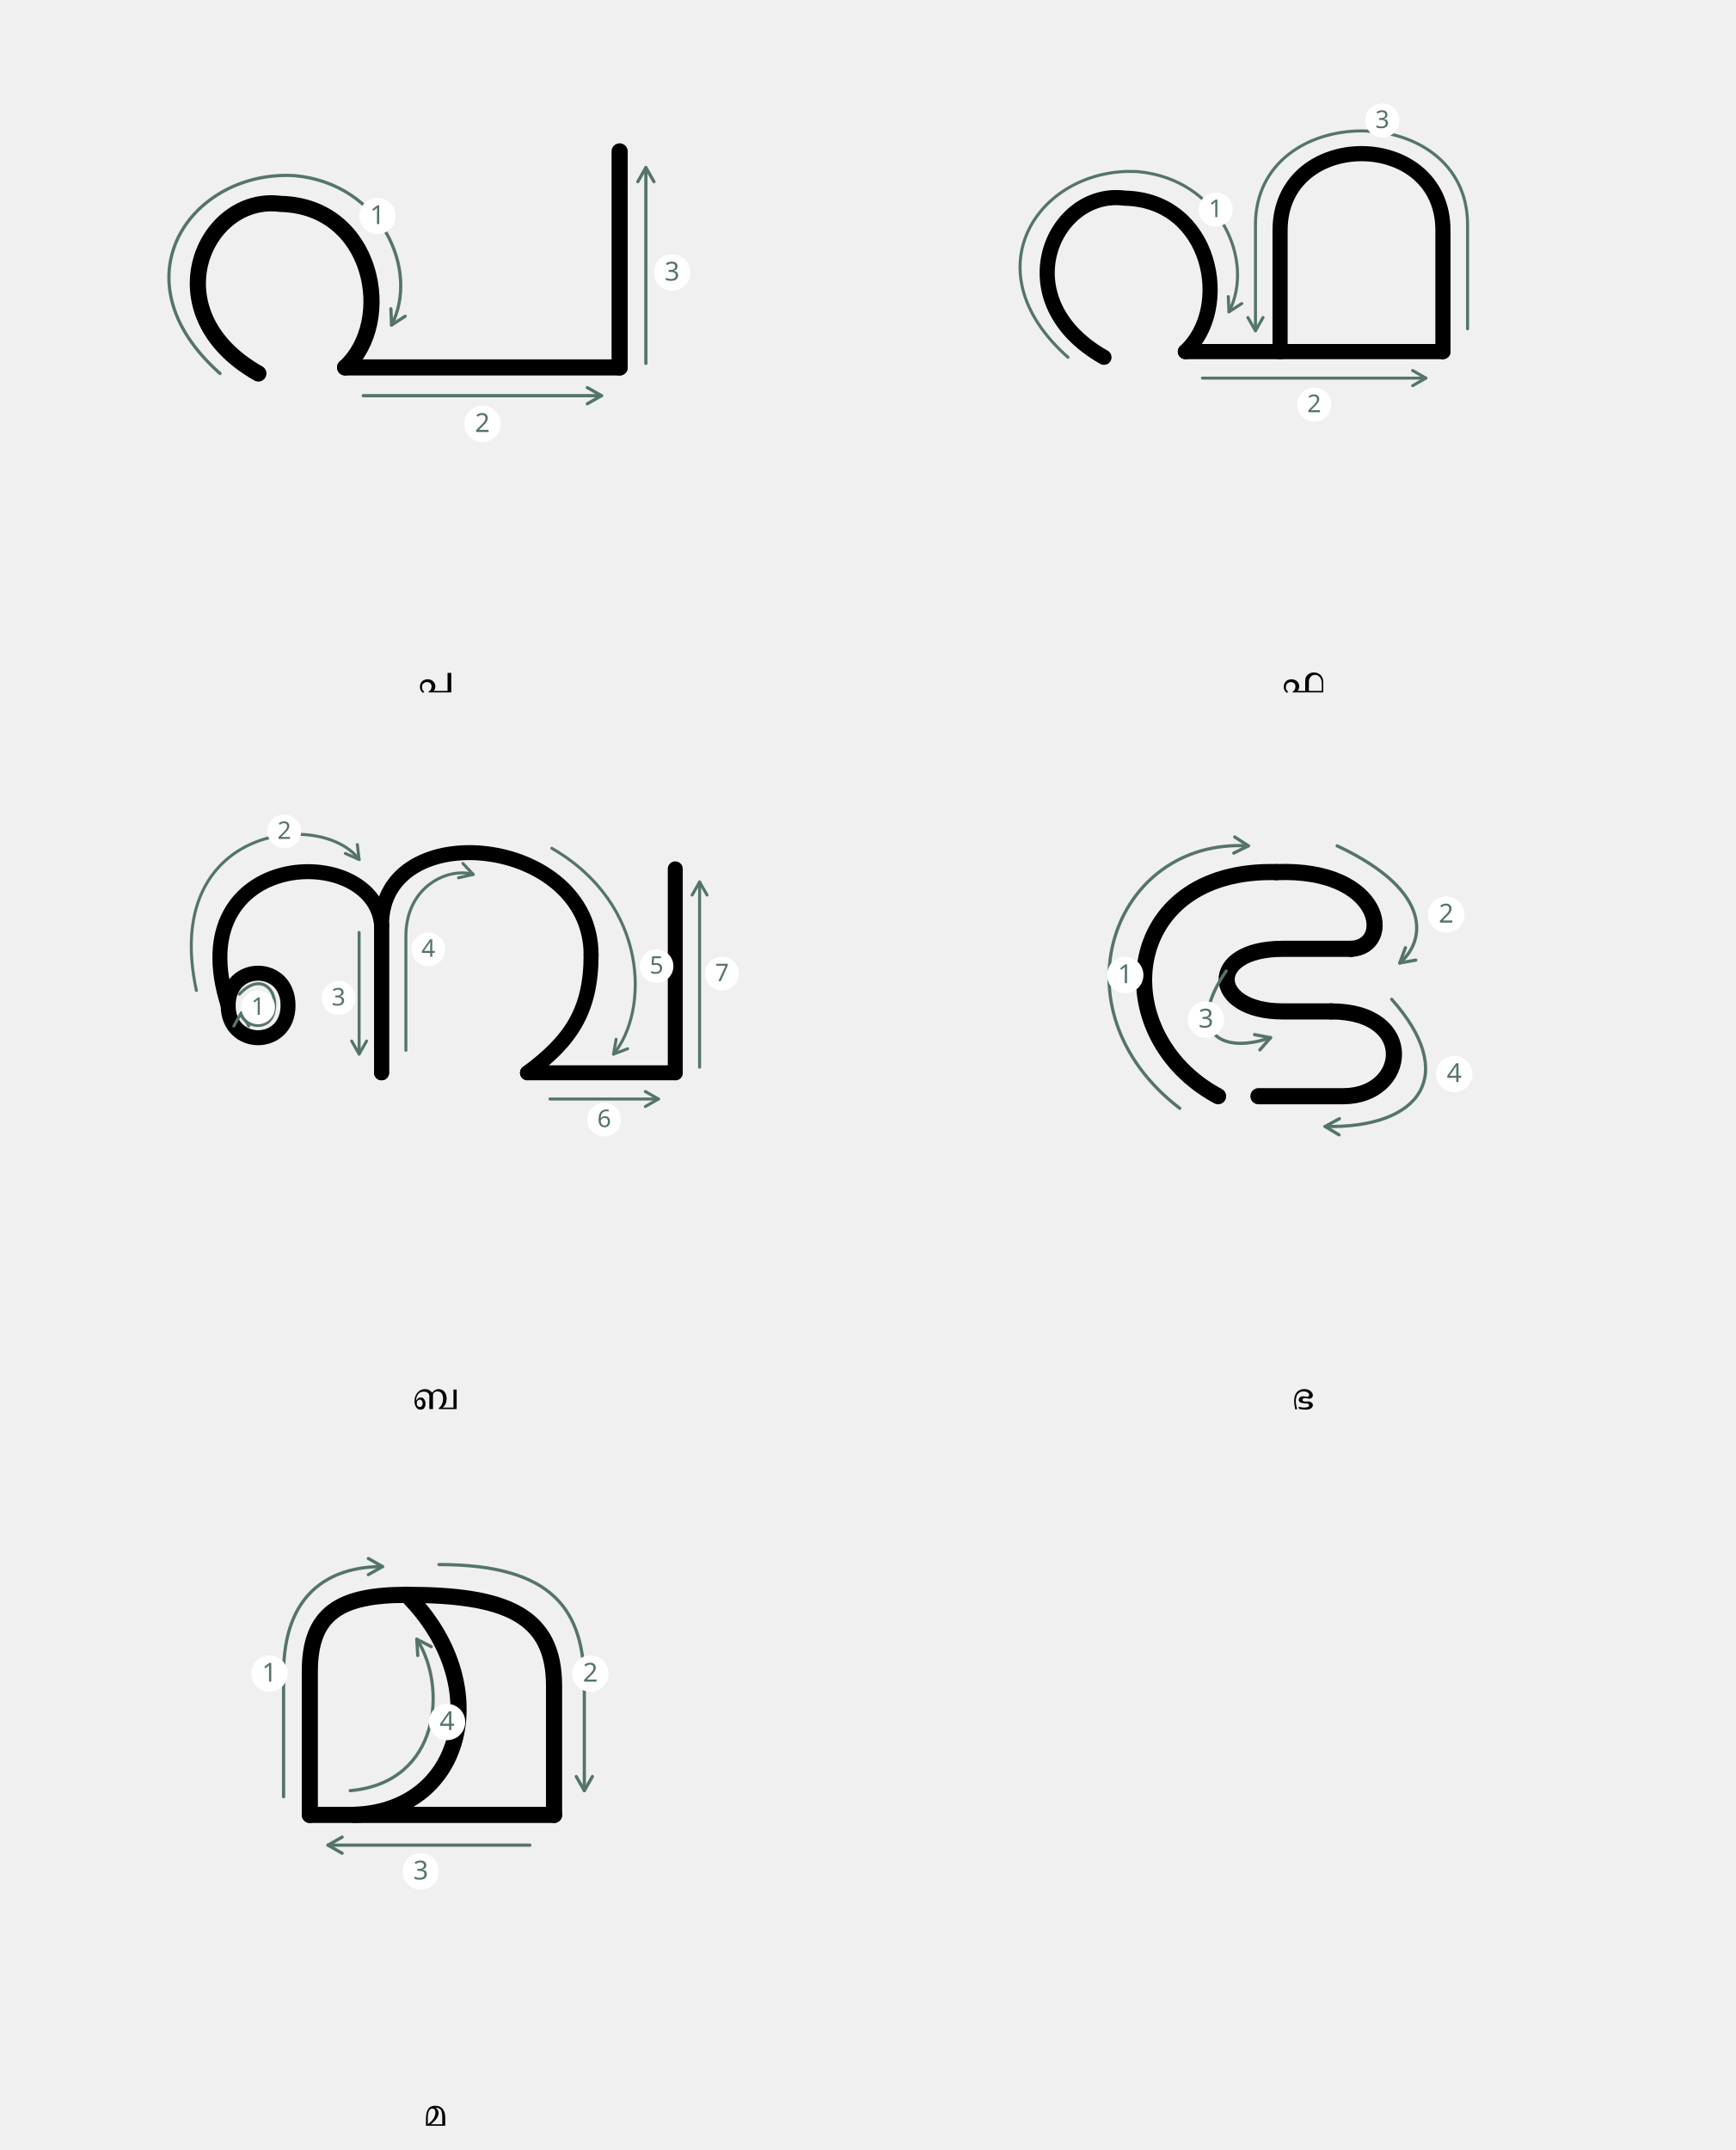
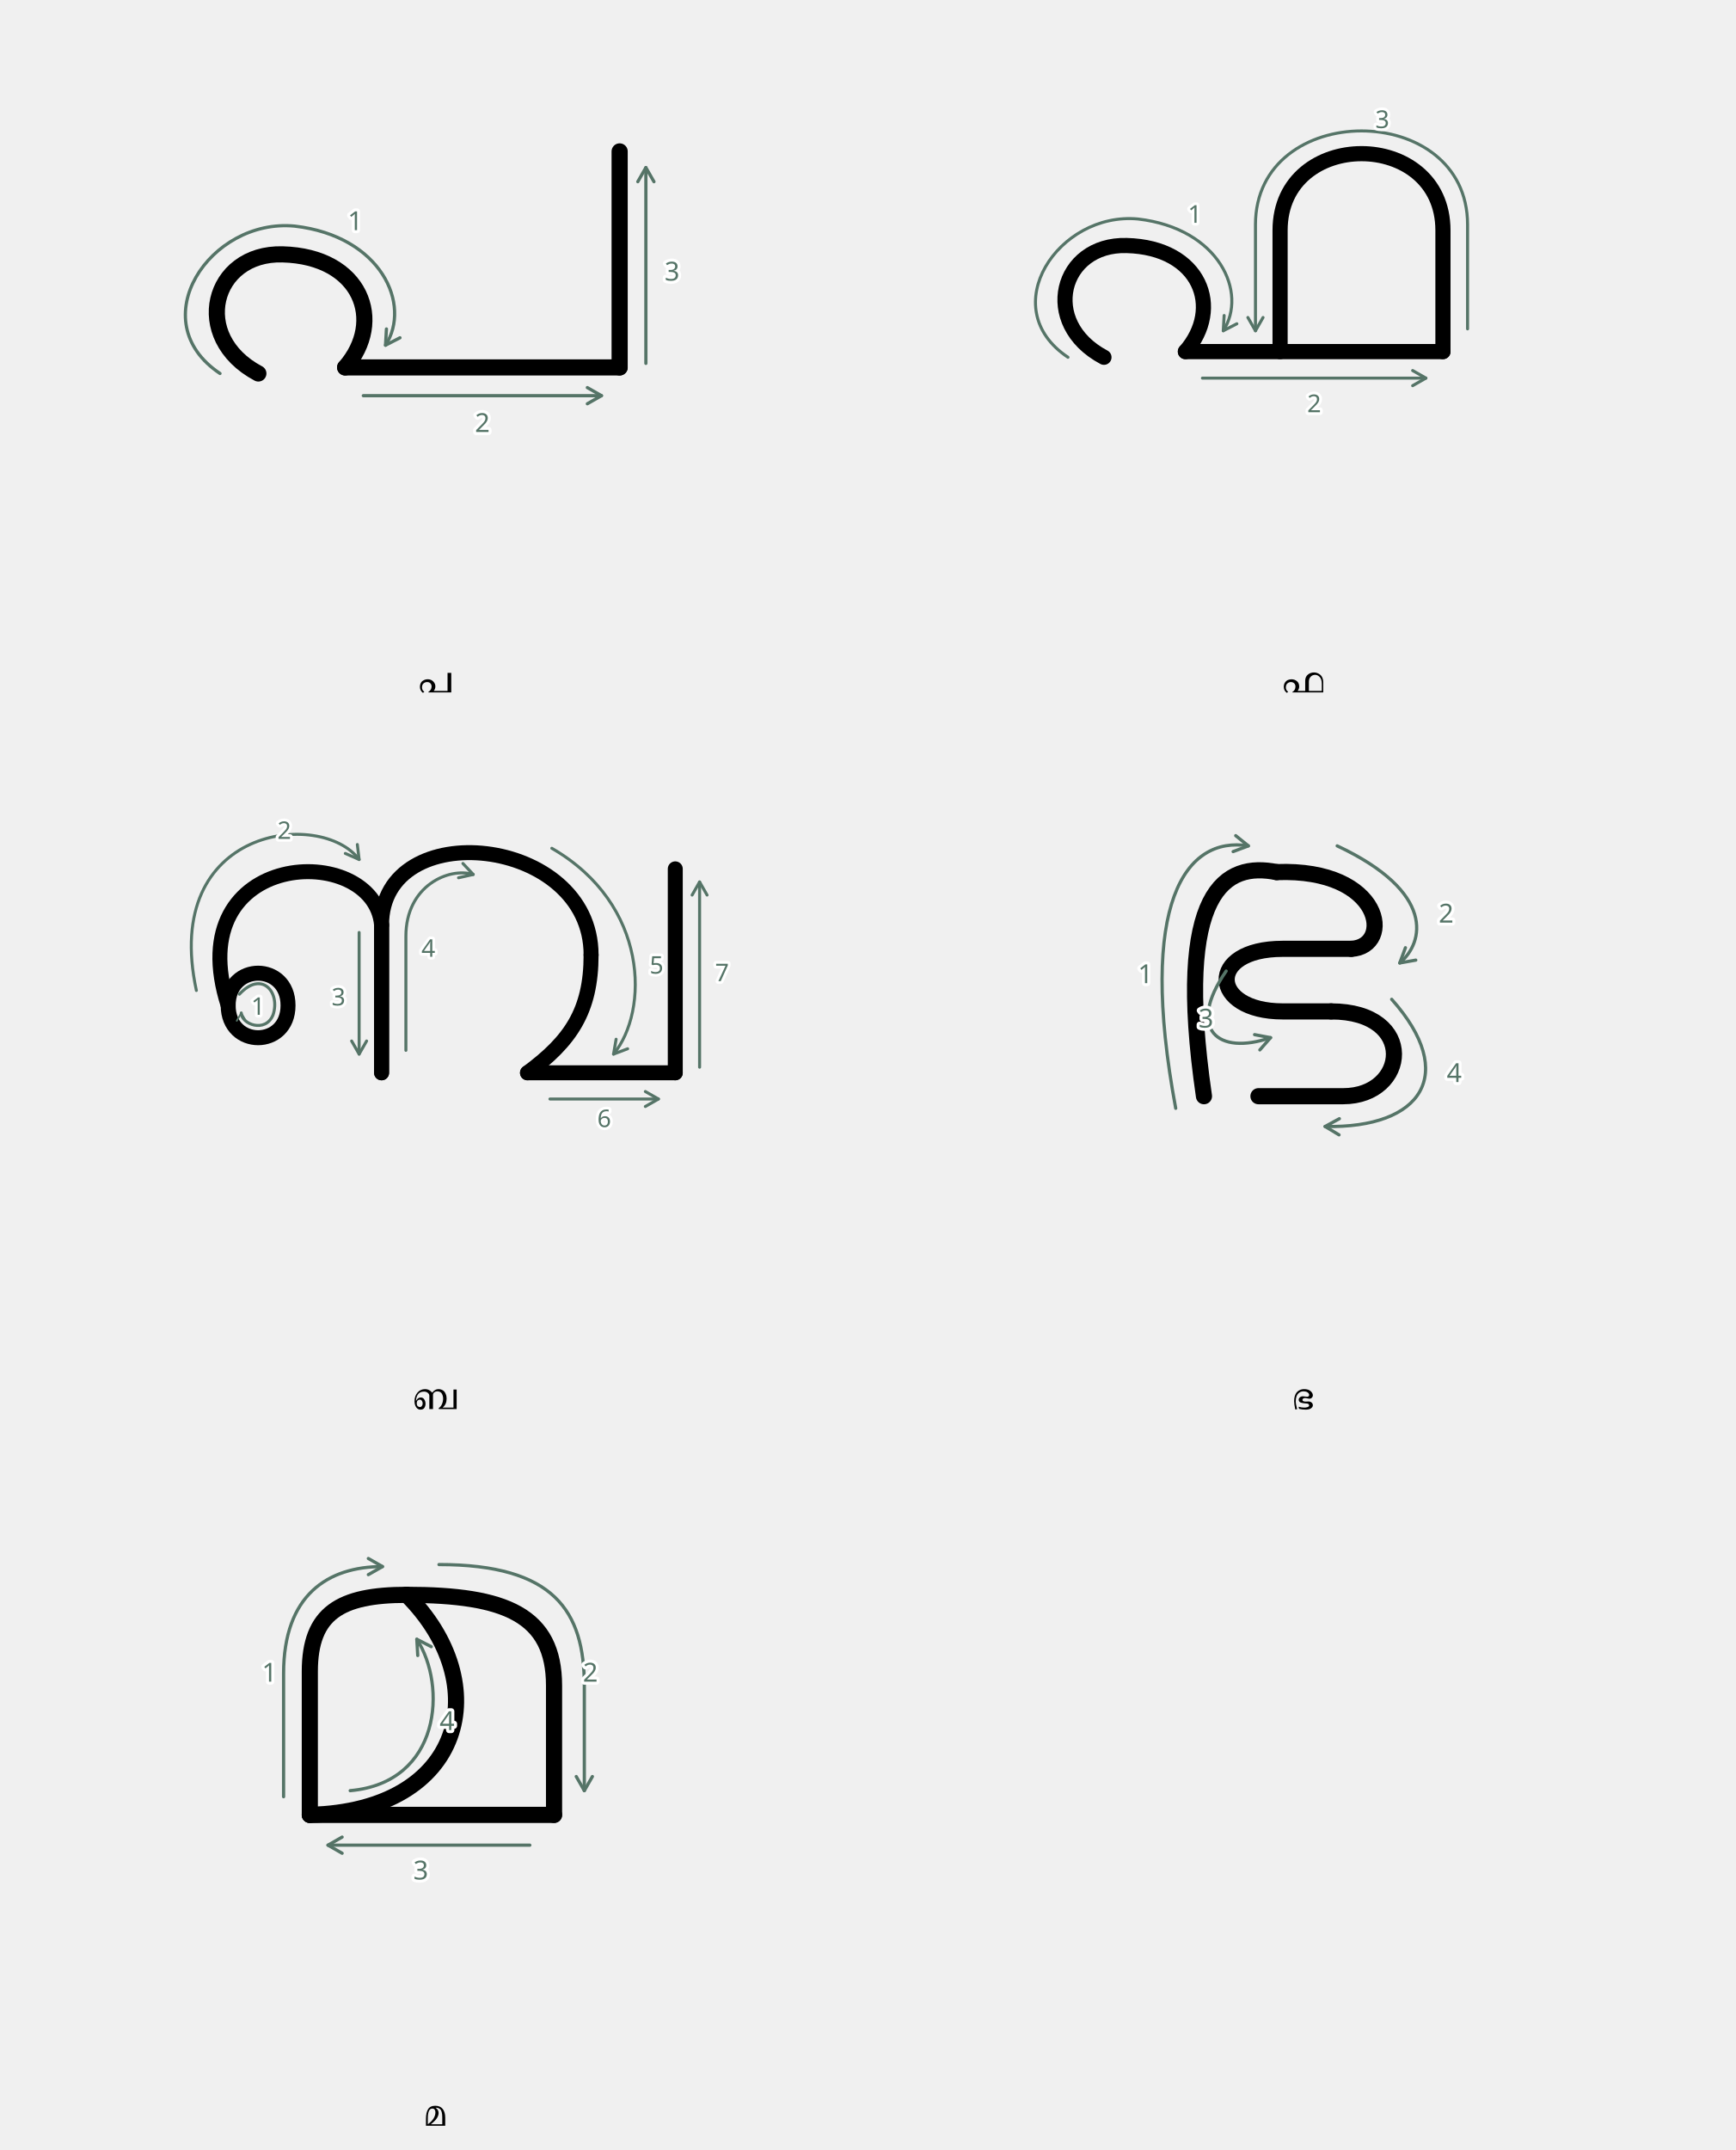
<svg xmlns="http://www.w3.org/2000/svg" viewBox="0 0 860 1065" role="img" aria-label="Malayalam writing symbols, Moag PDF page 39">
  <g transform="translate(85 55) scale(1)">
    <g data-symbol="pa">
      <g class="writing-ink" fill="none" stroke="currentColor" stroke-width="8" stroke-linecap="round" stroke-linejoin="round" style="stroke-width:var(--writing-stroke-width,8)">
-         <path d="M43 130 C-10 100 16 41 54 46 C100 47 111 104 86 127" data-part="left curl" data-movement="1" />
+         <path d="M43 130 C9 112 20 70 55 71 C94 72 106 104 86 127" data-part="left curl" data-movement="1" />
        <path d="M86 127 H222" data-part="baseline" data-movement="2" />
        <path d="M222 127 V20" data-part="right ascent" data-movement="3" />
      </g>
      <g class="writing-guides" fill="none" stroke="#557467" stroke-width="1.6" stroke-linecap="round" stroke-linejoin="round" style="stroke:var(--writing-guide-ink,#557467)">
        <defs>
          <marker id="pa-arrow" markerUnits="userSpaceOnUse" viewBox="0 0 10 10" refX="8" refY="5" markerWidth="10" markerHeight="10" orient="auto">
            <path d="M1 1 L8 5 L1 9" fill="none" stroke="#557467" stroke-width="1.6" style="stroke:var(--writing-guide-ink,#557467)" />
          </marker>
        </defs>
        <g data-movement="1">
-           <path d="M24 130 C-29 83 10 29 61 32 C104 36 123 79 109 106" marker-end="url(#pa-arrow)" />
+           <path d="M24 130 C-15 104 19 53 61 57 C104 62 119 96 106 116" marker-end="url(#pa-arrow)" />
        </g>
        <g data-movement="2">
          <path d="M95 141 H213" marker-end="url(#pa-arrow)" />
        </g>
        <g data-movement="3">
          <path d="M235 125 V28" marker-end="url(#pa-arrow)" />
        </g>
      </g>
      <g class="writing-labels" font-family="sans-serif" font-size="13" text-anchor="middle" fill="#557467" style="fill:var(--writing-guide-ink,#557467)">
        <g data-movement="1">
-           <circle cx="102" cy="52" r="9" fill="#fff" style="fill:var(--writing-background,#fff)" />
-           <text x="102" y="56">1</text>
-         </g>
-         <g data-movement="2">
-           <circle cx="154" cy="155" r="9" fill="#fff" style="fill:var(--writing-background,#fff)" />
-           <text x="154" y="159">2</text>
-         </g>
-         <g data-movement="3">
-           <circle cx="248" cy="80" r="9" fill="#fff" style="fill:var(--writing-background,#fff)" />
-           <text x="248" y="84">3</text>
+           <text x="91" y="59" paint-order="stroke fill" stroke="#fff" stroke-width="3" stroke-linejoin="round" style="stroke:var(--writing-background,#fff)">1</text>
+         </g>
+         <g data-movement="2">
+           <text x="154" y="159" paint-order="stroke fill" stroke="#fff" stroke-width="3" stroke-linejoin="round" style="stroke:var(--writing-background,#fff)">2</text>
+         </g>
+         <g data-movement="3">
+           <text x="248" y="84" paint-order="stroke fill" stroke="#fff" stroke-width="3" stroke-linejoin="round" style="stroke:var(--writing-background,#fff)">3</text>
        </g>
      </g>
    </g>
  </g>
  <text x="215.0" y="343" font-size="22" text-anchor="middle">പ</text>
  <g transform="translate(506.605 55) scale(0.938272)">
    <g data-symbol="pha">
      <g class="writing-ink" fill="none" stroke="currentColor" stroke-width="8" stroke-linecap="round" stroke-linejoin="round" style="stroke-width:var(--writing-stroke-width,8)">
-         <path d="M43 130 C-10 100 16 41 54 46 C100 47 111 104 86 127" data-part="left curl" data-movement="1" />
+         <path d="M43 130 C9 112 20 70 55 71 C94 72 106 104 86 127" data-part="left curl" data-movement="1" />
        <path d="M86 127 H222" data-part="baseline" data-movement="2" />
        <path d="M222 127 V63 C222 9 136 9 136 63 V127" data-part="right arch" data-movement="3" />
      </g>
      <g class="writing-guides" fill="none" stroke="#557467" stroke-width="1.6" stroke-linecap="round" stroke-linejoin="round" style="stroke:var(--writing-guide-ink,#557467)">
        <defs>
          <marker id="pha-arrow" markerUnits="userSpaceOnUse" viewBox="0 0 10 10" refX="8" refY="5" markerWidth="10" markerHeight="10" orient="auto">
            <path d="M1 1 L8 5 L1 9" fill="none" stroke="#557467" stroke-width="1.6" style="stroke:var(--writing-guide-ink,#557467)" />
          </marker>
        </defs>
        <g data-movement="1">
-           <path d="M24 130 C-29 83 10 29 61 32 C104 36 123 79 109 106" marker-end="url(#pha-arrow)" />
+           <path d="M24 130 C-15 104 19 53 61 57 C104 62 119 96 106 116" marker-end="url(#pha-arrow)" />
        </g>
        <g data-movement="2">
          <path d="M95 141 H213" marker-end="url(#pha-arrow)" />
        </g>
        <g data-movement="3">
          <path d="M235 115 V60 C235 -6 123 -6 123 60 V116" marker-end="url(#pha-arrow)" />
        </g>
      </g>
      <g class="writing-labels" font-family="sans-serif" font-size="13" text-anchor="middle" fill="#557467" style="fill:var(--writing-guide-ink,#557467)">
        <g data-movement="1">
-           <circle cx="102" cy="52" r="9" fill="#fff" style="fill:var(--writing-background,#fff)" />
-           <text x="102" y="56">1</text>
-         </g>
-         <g data-movement="2">
-           <circle cx="154" cy="155" r="9" fill="#fff" style="fill:var(--writing-background,#fff)" />
-           <text x="154" y="159">2</text>
-         </g>
-         <g data-movement="3">
-           <circle cx="190" cy="5" r="9" fill="#fff" style="fill:var(--writing-background,#fff)" />
-           <text x="190" y="9">3</text>
+           <text x="91" y="59" paint-order="stroke fill" stroke="#fff" stroke-width="3" stroke-linejoin="round" style="stroke:var(--writing-background,#fff)">1</text>
+         </g>
+         <g data-movement="2">
+           <text x="154" y="159" paint-order="stroke fill" stroke="#fff" stroke-width="3" stroke-linejoin="round" style="stroke:var(--writing-background,#fff)">2</text>
+         </g>
+         <g data-movement="3">
+           <text x="190" y="9" paint-order="stroke fill" stroke="#fff" stroke-width="3" stroke-linejoin="round" style="stroke:var(--writing-background,#fff)">3</text>
        </g>
      </g>
    </g>
  </g>
  <text x="645.0" y="343" font-size="22" text-anchor="middle">ഫ</text>
  <g transform="translate(75.9756 410) scale(0.926829)">
    <g data-symbol="ba">
      <g class="writing-ink" fill="none" stroke="currentColor" stroke-width="8" stroke-linecap="round" stroke-linejoin="round" style="stroke-width:var(--writing-stroke-width,8)">
        <path d="M40 95 C40 72 72 72 72 95 C72 118 40 118 40 95" data-part="loop" data-movement="1" />
        <path d="M40 95 C13 11 118 7 122 52" data-part="left arch" data-movement="2" />
        <path d="M122 52 V131" data-part="middle descent" data-movement="3" />
        <path d="M122 131 V52 C122 -7 234 4 234 68" data-part="right arch" data-movement="4" />
        <path d="M234 68 C234 98 223 114 200 131" data-part="right descent" data-movement="5" />
        <path d="M200 131 H279" data-part="baseline" data-movement="6" />
        <path d="M279 131 V22" data-part="right ascent" data-movement="7" />
      </g>
      <g class="writing-guides" fill="none" stroke="#557467" stroke-width="1.6" stroke-linecap="round" stroke-linejoin="round" style="stroke:var(--writing-guide-ink,#557467)">
        <defs>
          <marker id="ba-arrow" markerUnits="userSpaceOnUse" viewBox="0 0 10 10" refX="8" refY="5" markerWidth="10" markerHeight="10" orient="auto">
            <path d="M1 1 L8 5 L1 9" fill="none" stroke="#557467" stroke-width="1.6" style="stroke:var(--writing-guide-ink,#557467)" />
          </marker>
-         </defs>
-         <g data-movement="1">
-           <path d="M46 89 C58 76 68 88 64 100 C60 110 47 105 47 99" marker-end="url(#ba-arrow)" />
+           <marker id="ba-arrow-0" markerUnits="userSpaceOnUse" viewBox="0 0 10 10" refX="8" refY="5" markerWidth="6" markerHeight="6" orient="auto">
+             <path d="M1 1 L8 5 L1 9" fill="none" stroke="#557467" stroke-width="1.6" style="stroke:var(--writing-guide-ink,#557467)" />
+           </marker>
+         </defs>
+         <g data-movement="1">
+           <path d="M46 89 C58 76 68 88 64 100 C60 110 47 105 47 99" marker-end="url(#ba-arrow-0)" />
        </g>
        <g data-movement="2">
          <path d="M23 87 C4 -1 90 -10 110 17" marker-end="url(#ba-arrow)" />
        </g>
        <g data-movement="3">
          <path d="M110 56 V121" marker-end="url(#ba-arrow)" />
        </g>
        <g data-movement="4">
          <path d="M135 119 V58 C135 31 158 21 171 25" marker-end="url(#ba-arrow)" />
        </g>
        <g data-movement="5">
          <path d="M213 11 C265 41 265 98 246 121" marker-end="url(#ba-arrow)" />
        </g>
        <g data-movement="6">
          <path d="M212 145 H270" marker-end="url(#ba-arrow)" />
        </g>
        <g data-movement="7">
          <path d="M292 128 V29" marker-end="url(#ba-arrow)" />
        </g>
      </g>
      <g class="writing-labels" font-family="sans-serif" font-size="13" text-anchor="middle" fill="#557467" style="fill:var(--writing-guide-ink,#557467)">
        <g data-movement="1">
-           <circle cx="56" cy="96" r="9" fill="#fff" style="fill:var(--writing-background,#fff)" />
-           <text x="56" y="100">1</text>
-         </g>
-         <g data-movement="2">
-           <circle cx="70" cy="2" r="9" fill="#fff" style="fill:var(--writing-background,#fff)" />
-           <text x="70" y="6">2</text>
-         </g>
-         <g data-movement="3">
-           <circle cx="99" cy="91" r="9" fill="#fff" style="fill:var(--writing-background,#fff)" />
-           <text x="99" y="95">3</text>
-         </g>
-         <g data-movement="4">
-           <circle cx="147" cy="65" r="9" fill="#fff" style="fill:var(--writing-background,#fff)" />
-           <text x="147" y="69">4</text>
+           <text x="56" y="100" paint-order="stroke fill" stroke="#fff" stroke-width="3" stroke-linejoin="round" style="stroke:var(--writing-background,#fff)">1</text>
+         </g>
+         <g data-movement="2">
+           <text x="70" y="6" paint-order="stroke fill" stroke="#fff" stroke-width="3" stroke-linejoin="round" style="stroke:var(--writing-background,#fff)">2</text>
+         </g>
+         <g data-movement="3">
+           <text x="99" y="95" paint-order="stroke fill" stroke="#fff" stroke-width="3" stroke-linejoin="round" style="stroke:var(--writing-background,#fff)">3</text>
+         </g>
+         <g data-movement="4">
+           <text x="147" y="69" paint-order="stroke fill" stroke="#fff" stroke-width="3" stroke-linejoin="round" style="stroke:var(--writing-background,#fff)">4</text>
        </g>
        <g data-movement="5">
-           <circle cx="269" cy="74" r="9" fill="#fff" style="fill:var(--writing-background,#fff)" />
-           <text x="269" y="78">5</text>
+           <text x="269" y="78" paint-order="stroke fill" stroke="#fff" stroke-width="3" stroke-linejoin="round" style="stroke:var(--writing-background,#fff)">5</text>
        </g>
        <g data-movement="6">
-           <circle cx="241" cy="156" r="9" fill="#fff" style="fill:var(--writing-background,#fff)" />
-           <text x="241" y="160">6</text>
+           <text x="241" y="160" paint-order="stroke fill" stroke="#fff" stroke-width="3" stroke-linejoin="round" style="stroke:var(--writing-background,#fff)">6</text>
        </g>
        <g data-movement="7">
-           <circle cx="304" cy="78" r="9" fill="#fff" style="fill:var(--writing-background,#fff)" />
-           <text x="304" y="82">7</text>
+           <text x="304" y="82" paint-order="stroke fill" stroke="#fff" stroke-width="3" stroke-linejoin="round" style="stroke:var(--writing-background,#fff)">7</text>
        </g>
      </g>
    </g>
  </g>
  <text x="215.0" y="698" font-size="22" text-anchor="middle">ബ</text>
  <g transform="translate(557.5 410) scale(1)">
    <g data-symbol="bha">
      <g class="writing-ink" fill="none" stroke="currentColor" stroke-width="8" stroke-linecap="round" stroke-linejoin="round" style="stroke-width:var(--writing-stroke-width,8)">
-         <path d="M46 133 C-10 103 -3 20 75 22" data-part="left arch" data-movement="1" />
+         <path d="M39 133 C24 30 50 17 75 22" data-part="left arch" data-movement="1" />
        <path d="M75 22 C128 20 133 59 112 60" data-part="top bowl" data-movement="2" />
        <path d="M112 60 H78 C40 60 42 91 78 91 H102" data-part="middle curl" data-movement="3" />
        <path d="M102 91 C145 91 140 133 108 133 H66" data-part="lower bowl" data-movement="4" />
      </g>
      <g class="writing-guides" fill="none" stroke="#557467" stroke-width="1.6" stroke-linecap="round" stroke-linejoin="round" style="stroke:var(--writing-guide-ink,#557467)">
        <defs>
          <marker id="bha-arrow" markerUnits="userSpaceOnUse" viewBox="0 0 10 10" refX="8" refY="5" markerWidth="10" markerHeight="10" orient="auto">
            <path d="M1 1 L8 5 L1 9" fill="none" stroke="#557467" stroke-width="1.6" style="stroke:var(--writing-guide-ink,#557467)" />
          </marker>
        </defs>
        <g data-movement="1">
-           <path d="M27 139 C-37 90 -6 5 61 9" marker-end="url(#bha-arrow)" />
+           <path d="M25 139 C6 37 30 4 61 9" marker-end="url(#bha-arrow)" />
        </g>
        <g data-movement="2">
          <path d="M105 9 C154 32 148 57 136 67" marker-end="url(#bha-arrow)" />
        </g>
        <g data-movement="3">
          <path d="M50 71 C30 100 46 113 72 104" marker-end="url(#bha-arrow)" />
        </g>
        <g data-movement="4">
          <path d="M132 85 C165 122 147 149 99 148" marker-end="url(#bha-arrow)" />
        </g>
      </g>
      <g class="writing-labels" font-family="sans-serif" font-size="13" text-anchor="middle" fill="#557467" style="fill:var(--writing-guide-ink,#557467)">
        <g data-movement="1">
-           <circle cx="0" cy="73" r="9" fill="#fff" style="fill:var(--writing-background,#fff)" />
-           <text x="0" y="77">1</text>
-         </g>
-         <g data-movement="2">
-           <circle cx="159" cy="43" r="9" fill="#fff" style="fill:var(--writing-background,#fff)" />
-           <text x="159" y="47">2</text>
-         </g>
-         <g data-movement="3">
-           <circle cx="40" cy="95" r="9" fill="#fff" style="fill:var(--writing-background,#fff)" />
-           <text x="40" y="99">3</text>
-         </g>
-         <g data-movement="4">
-           <circle cx="163" cy="122" r="9" fill="#fff" style="fill:var(--writing-background,#fff)" />
-           <text x="163" y="126">4</text>
+           <text x="10" y="77" paint-order="stroke fill" stroke="#fff" stroke-width="3" stroke-linejoin="round" style="stroke:var(--writing-background,#fff)">1</text>
+         </g>
+         <g data-movement="2">
+           <text x="159" y="47" paint-order="stroke fill" stroke="#fff" stroke-width="3" stroke-linejoin="round" style="stroke:var(--writing-background,#fff)">2</text>
+         </g>
+         <g data-movement="3">
+           <text x="40" y="99" paint-order="stroke fill" stroke="#fff" stroke-width="3" stroke-linejoin="round" style="stroke:var(--writing-background,#fff)">3</text>
+         </g>
+         <g data-movement="4">
+           <text x="163" y="126" paint-order="stroke fill" stroke="#fff" stroke-width="3" stroke-linejoin="round" style="stroke:var(--writing-background,#fff)">4</text>
        </g>
      </g>
    </g>
  </g>
  <text x="645.0" y="698" font-size="22" text-anchor="middle">ഭ</text>
  <g transform="translate(122.5 765) scale(1)">
    <g data-symbol="ma">
      <g class="writing-ink" fill="none" stroke="currentColor" stroke-width="8" stroke-linecap="round" stroke-linejoin="round" style="stroke-width:var(--writing-stroke-width,8)">
        <path d="M31 134 V63 C31 34 46 25 79 25" data-part="left arch" data-movement="1" />
        <path d="M79 25 C128 25 152 35 152 70 V134" data-part="right arch" data-movement="2" />
        <path d="M152 134 H31" data-part="baseline" data-movement="3" />
-         <path d="M53 134 C108 132 123 69 79 25" data-part="inner bowl" data-movement="4" />
+         <path d="M31 134 C108 132 123 69 79 25" data-part="inner bowl" data-movement="4" />
      </g>
      <g class="writing-guides" fill="none" stroke="#557467" stroke-width="1.6" stroke-linecap="round" stroke-linejoin="round" style="stroke:var(--writing-guide-ink,#557467)">
        <defs>
          <marker id="ma-arrow" markerUnits="userSpaceOnUse" viewBox="0 0 10 10" refX="8" refY="5" markerWidth="10" markerHeight="10" orient="auto">
            <path d="M1 1 L8 5 L1 9" fill="none" stroke="#557467" stroke-width="1.6" style="stroke:var(--writing-guide-ink,#557467)" />
          </marker>
        </defs>
        <g data-movement="1">
          <path d="M18 125 V64 C18 25 40 11 67 11" marker-end="url(#ma-arrow)" />
        </g>
        <g data-movement="2">
          <path d="M95 10 C152 10 167 33 167 70 V122" marker-end="url(#ma-arrow)" />
        </g>
        <g data-movement="3">
          <path d="M140 149 H40" marker-end="url(#ma-arrow)" />
        </g>
        <g data-movement="4">
          <path d="M51 122 C96 118 99 70 84 47" marker-end="url(#ma-arrow)" />
        </g>
      </g>
      <g class="writing-labels" font-family="sans-serif" font-size="13" text-anchor="middle" fill="#557467" style="fill:var(--writing-guide-ink,#557467)">
        <g data-movement="1">
-           <circle cx="11" cy="64" r="9" fill="#fff" style="fill:var(--writing-background,#fff)" />
-           <text x="11" y="68">1</text>
-         </g>
-         <g data-movement="2">
-           <circle cx="170" cy="64" r="9" fill="#fff" style="fill:var(--writing-background,#fff)" />
-           <text x="170" y="68">2</text>
-         </g>
-         <g data-movement="3">
-           <circle cx="86" cy="162" r="9" fill="#fff" style="fill:var(--writing-background,#fff)" />
-           <text x="86" y="166">3</text>
-         </g>
-         <g data-movement="4">
-           <circle cx="99" cy="88" r="9" fill="#fff" style="fill:var(--writing-background,#fff)" />
-           <text x="99" y="92">4</text>
+           <text x="11" y="68" paint-order="stroke fill" stroke="#fff" stroke-width="3" stroke-linejoin="round" style="stroke:var(--writing-background,#fff)">1</text>
+         </g>
+         <g data-movement="2">
+           <text x="170" y="68" paint-order="stroke fill" stroke="#fff" stroke-width="3" stroke-linejoin="round" style="stroke:var(--writing-background,#fff)">2</text>
+         </g>
+         <g data-movement="3">
+           <text x="86" y="166" paint-order="stroke fill" stroke="#fff" stroke-width="3" stroke-linejoin="round" style="stroke:var(--writing-background,#fff)">3</text>
+         </g>
+         <g data-movement="4">
+           <text x="99" y="92" paint-order="stroke fill" stroke="#fff" stroke-width="3" stroke-linejoin="round" style="stroke:var(--writing-background,#fff)">4</text>
        </g>
      </g>
    </g>
  </g>
  <text x="215.0" y="1053" font-size="22" text-anchor="middle">മ</text>
</svg>
